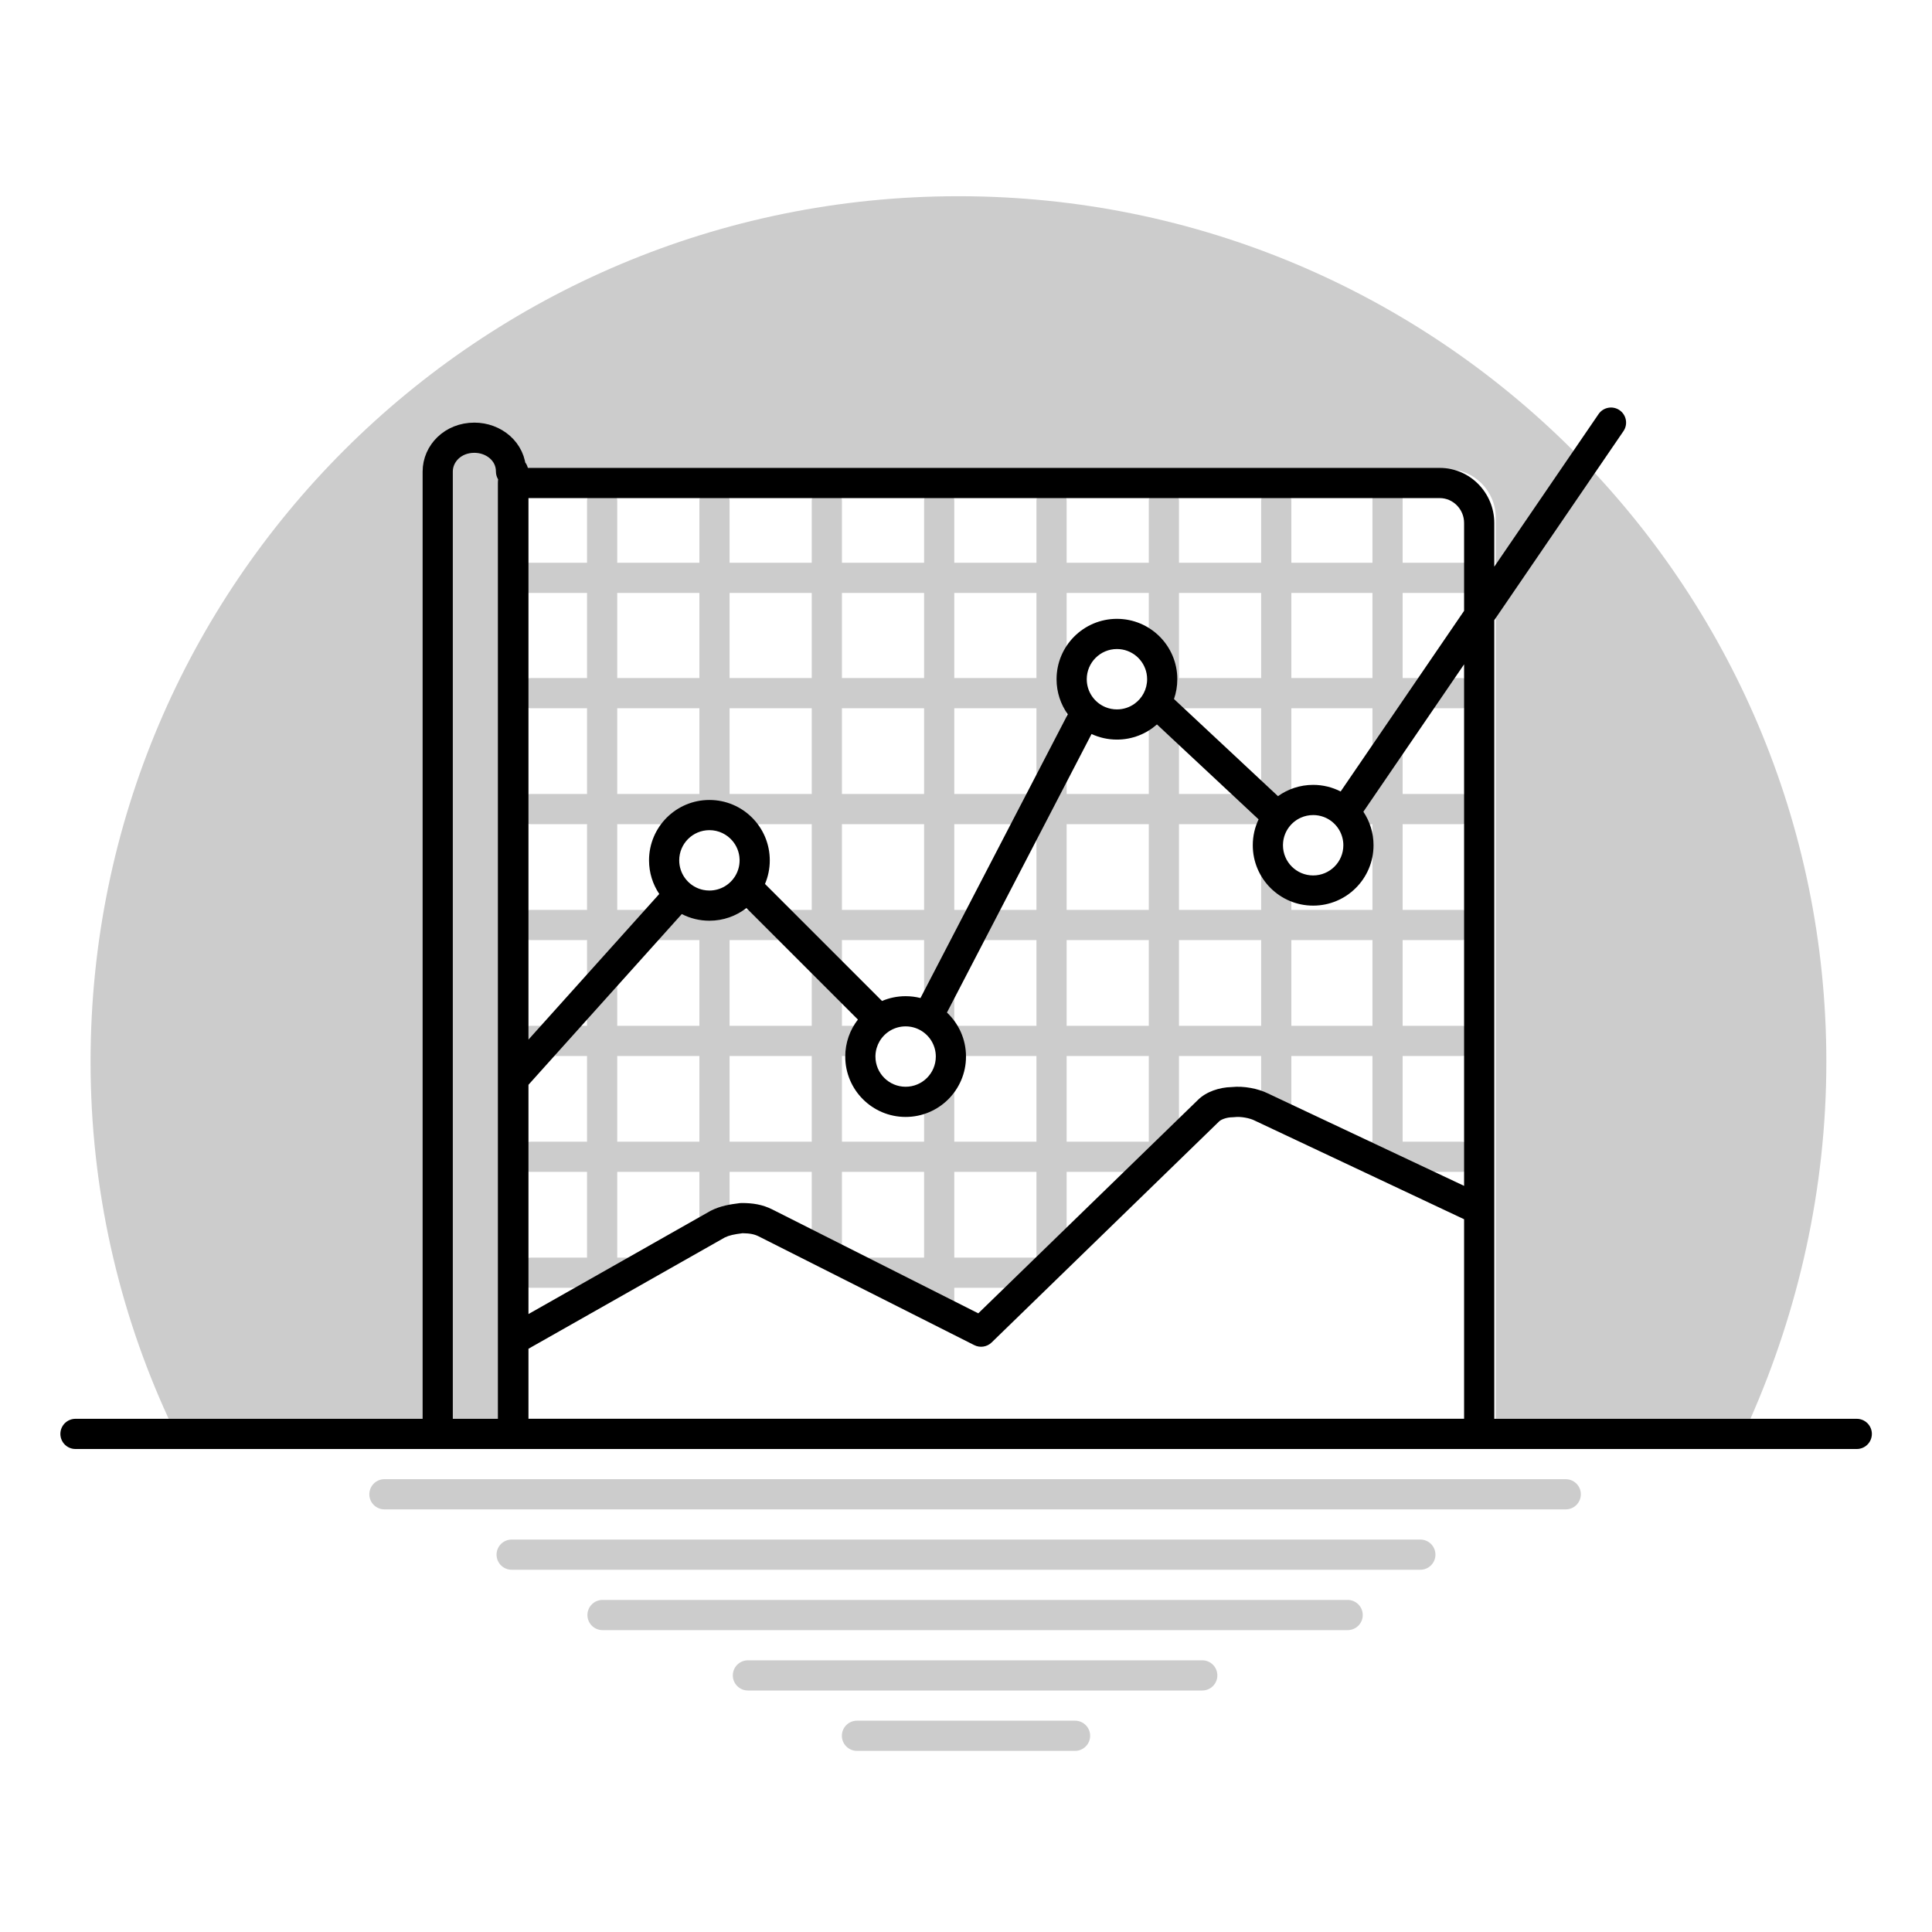
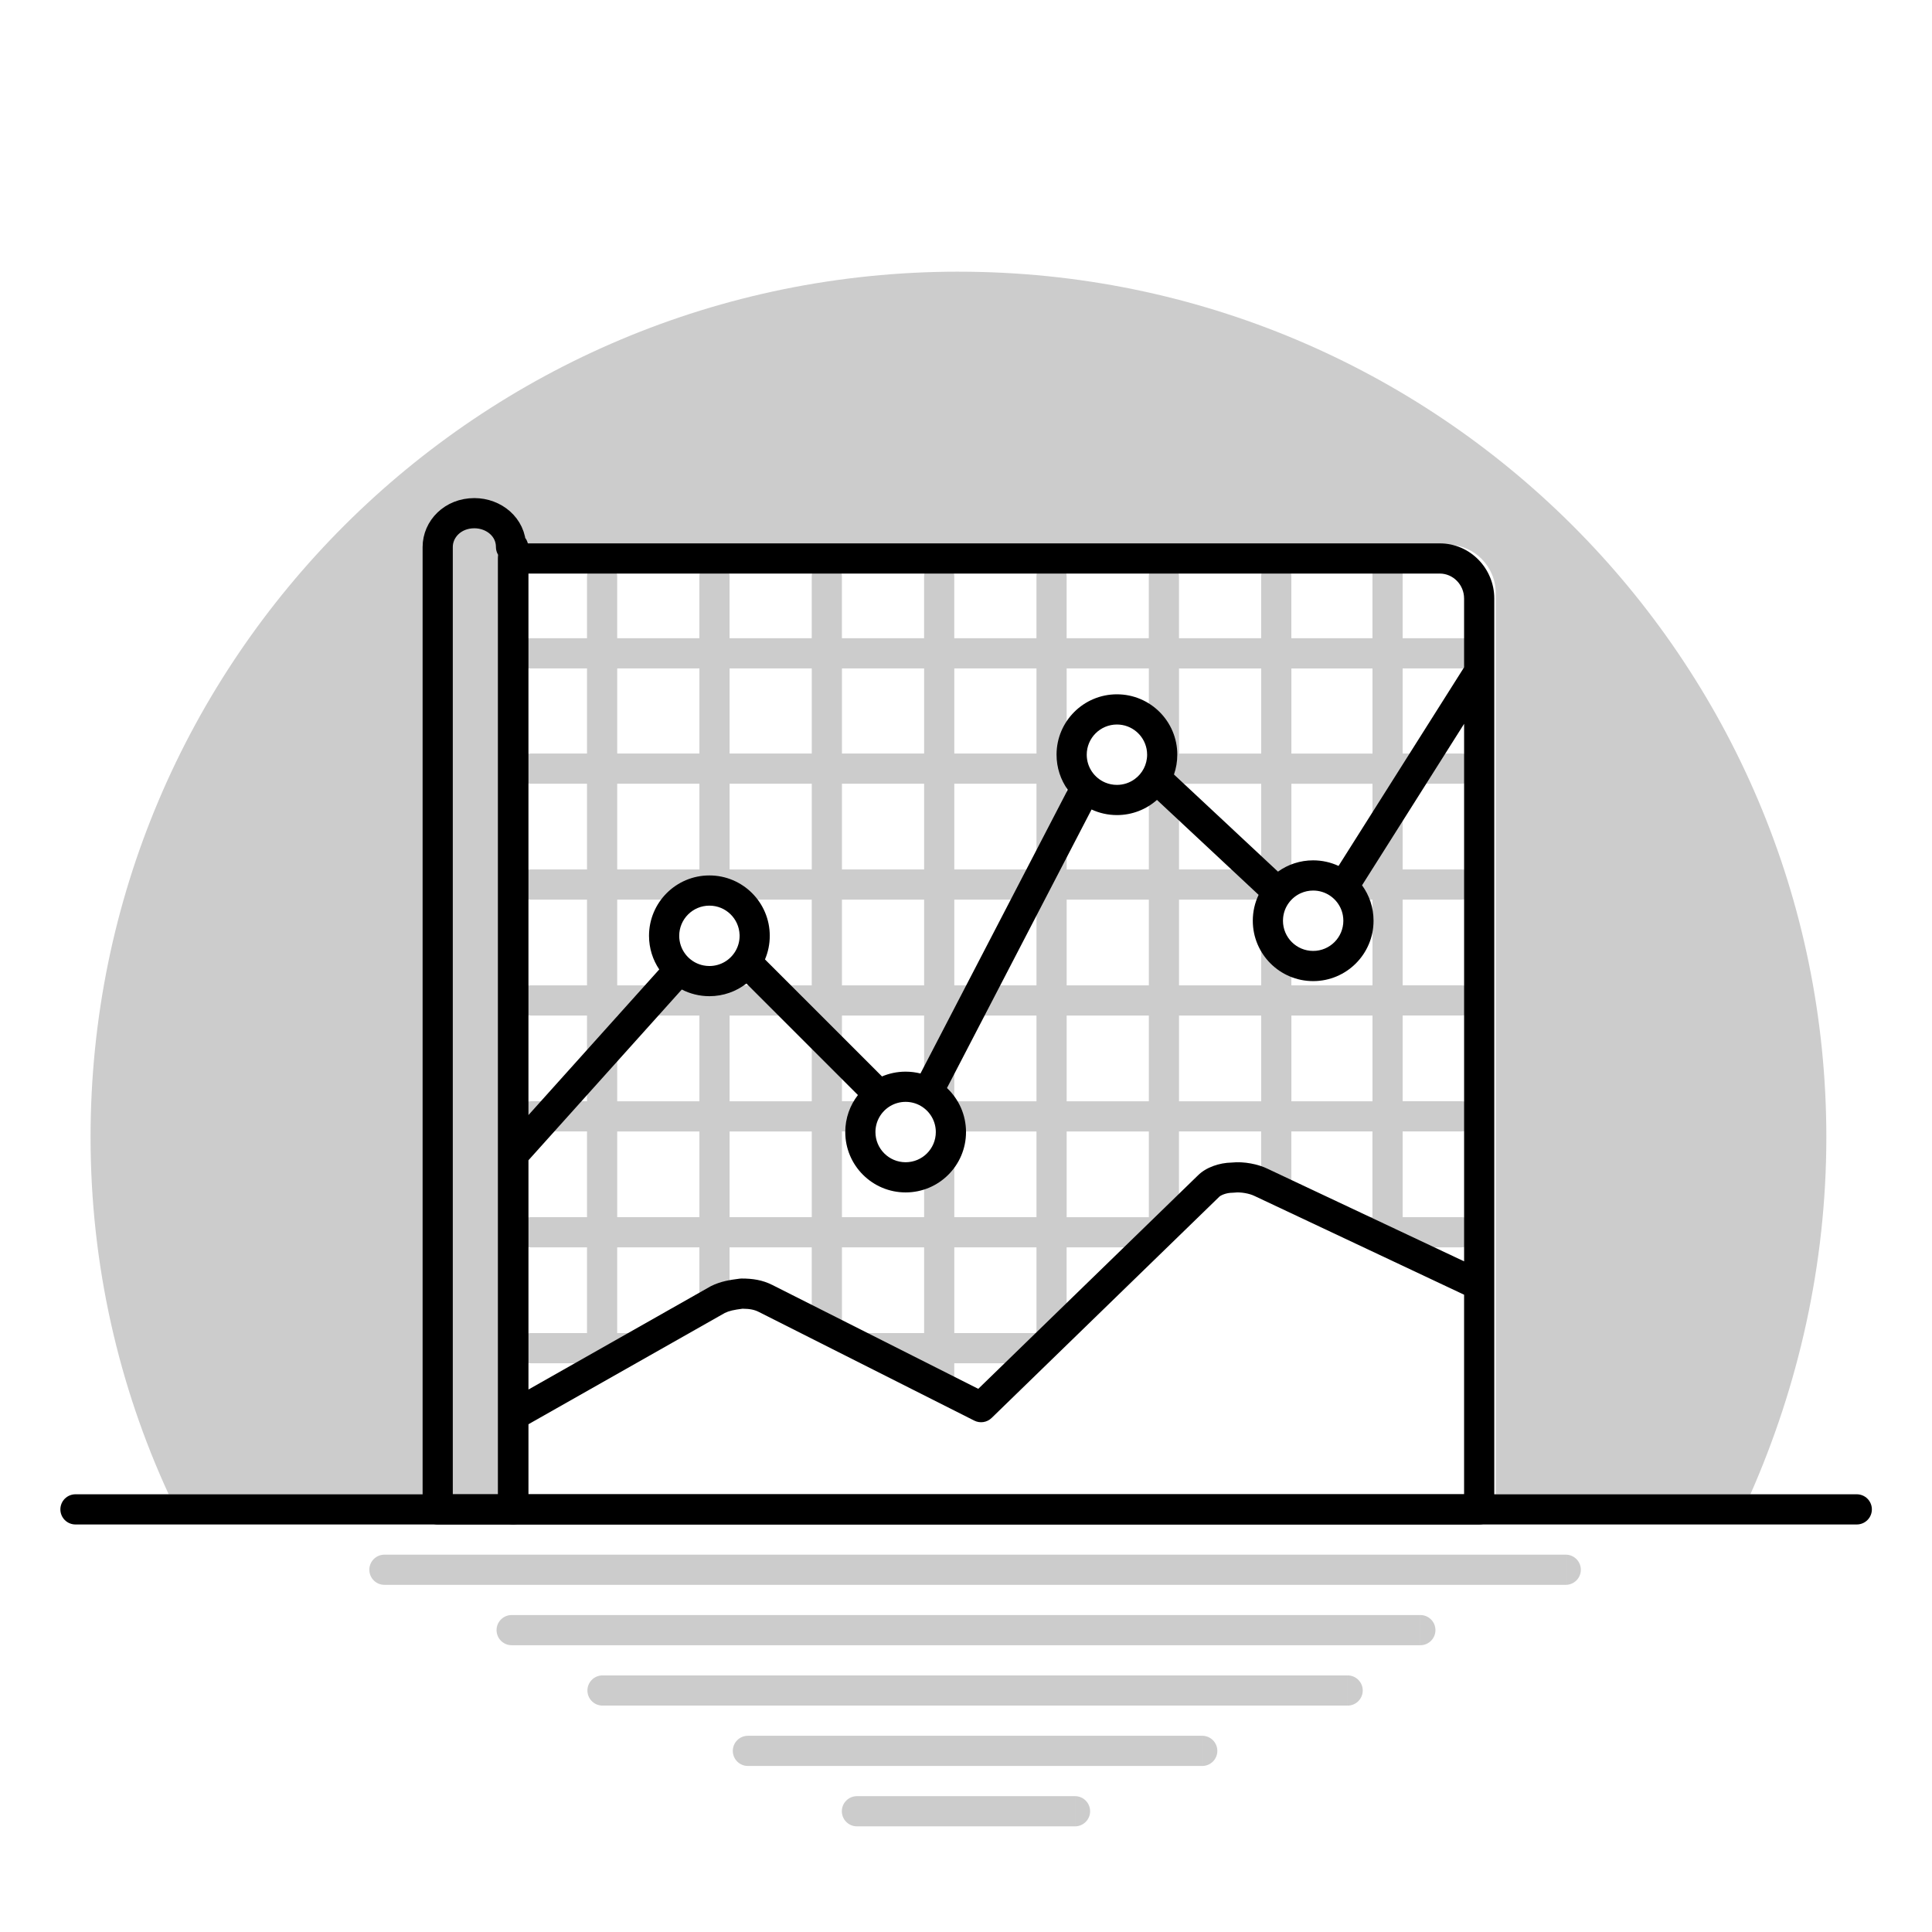
- <svg xmlns="http://www.w3.org/2000/svg" viewBox="0 0 128 128">
-   <g fill="none" fill-rule="evenodd">
-     <path fill="currentColor" d="M63.5,13 C95.269,13 121,38.662 121,70.345 C121,78.803 119.131,86.832 115.969,94 L99.097,94 L99.097,34.302 C99.097,32.539 97.677,31.097 95.941,31.097 L33.774,31.097 L33.774,94 L11.175,94 C7.869,86.832 6,78.803 6,70.345 C6,38.662 31.731,13 63.5,13 Z" opacity=".2" />
-     <path stroke="currentColor" stroke-linecap="round" stroke-linejoin="round" stroke-width="2" d="M5 95L123.016 95M33.857 31.24C33.857 29.922 32.714 29 31.429 29 30 29 29 30.054 29 31.24L29 95 34 95 34 31.24 33.857 31.24z" />
-     <path fill="currentColor" d="M92.929,32.205 C92.929,31.653 92.481,31.205 91.929,31.205 C91.376,31.205 90.929,31.653 90.929,32.205 L90.929,37.285 L85.555,37.285 L85.555,33.205 C85.555,32.653 85.107,32.205 84.555,32.205 C84.002,32.205 83.555,32.653 83.555,33.205 L83.555,37.285 L78.111,37.285 L78.111,33.205 C78.111,32.653 77.663,32.205 77.111,32.205 C76.559,32.205 76.111,32.653 76.111,33.205 L76.111,37.285 L70.667,37.285 L70.667,33.205 C70.667,32.653 70.22,32.205 69.667,32.205 C69.115,32.205 68.667,32.653 68.667,33.205 L68.667,37.285 L63.224,37.285 L63.224,33.205 C63.224,32.653 62.776,32.205 62.224,32.205 C61.671,32.205 61.224,32.653 61.224,33.205 L61.224,37.285 L55.78,37.285 L55.78,33.205 C55.78,32.653 55.332,32.205 54.78,32.205 C54.228,32.205 53.78,32.653 53.78,33.205 L53.78,37.285 L48.337,37.285 L48.337,33.205 C48.337,32.653 47.889,32.205 47.337,32.205 C46.784,32.205 46.337,32.653 46.337,33.205 L46.337,37.285 L40.893,37.285 L40.893,33.205 C40.893,32.653 40.445,32.205 39.893,32.205 C39.341,32.205 38.893,32.653 38.893,33.205 L38.893,37.285 L34.179,37.285 C33.626,37.285 33.179,37.733 33.179,38.285 C33.179,38.837 33.626,39.285 34.179,39.285 L38.893,39.285 L38.893,44.924 L35.179,44.924 C34.626,44.924 34.179,45.372 34.179,45.924 C34.179,46.476 34.626,46.924 35.179,46.924 L38.893,46.924 L38.893,52.603 L35.179,52.603 C34.626,52.603 34.179,53.051 34.179,53.603 C34.179,54.156 34.626,54.603 35.179,54.603 L38.893,54.603 L38.893,60.283 L35.179,60.283 C34.626,60.283 34.179,60.73 34.179,61.283 C34.179,61.835 34.626,62.283 35.179,62.283 L38.893,62.283 L38.893,67.962 L35.179,67.962 C34.626,67.962 34.179,68.41 34.179,68.962 C34.179,69.514 34.626,69.962 35.179,69.962 L38.893,69.962 L38.893,75.641 L35.179,75.641 C34.626,75.641 34.179,76.089 34.179,76.641 C34.179,77.194 34.626,77.641 35.179,77.641 L38.893,77.641 L38.893,83.321 L35.179,83.321 C34.626,83.321 34.179,83.768 34.179,84.321 C34.179,84.873 34.626,85.321 35.179,85.321 L38.893,85.321 L38.893,86.009 L43.636,83.321 L40.893,83.321 L40.893,77.641 L46.337,77.641 L46.337,81.79 L47.548,81.103 C47.803,80.975 48.057,80.892 48.337,80.831 L48.337,77.641 L53.78,77.641 L53.78,82.567 L59.24,85.321 L61.224,85.321 L61.224,86.321 L63.224,87.33 L63.224,85.321 L67.99,85.321 L70.667,82.719 L70.667,77.641 L75.893,77.641 L78.111,75.487 L78.111,69.962 L83.555,69.962 L83.555,73.337 C83.557,73.338 83.56,73.34 83.562,73.341 L85.555,74.279 L85.555,69.962 L90.929,69.962 L90.929,75.641 L88.445,75.641 L92.929,77.754 L92.929,77.641 L96.821,77.641 C97.374,77.641 97.821,77.194 97.821,76.641 C97.821,76.089 97.374,75.641 96.821,75.641 L92.929,75.641 L92.929,69.962 L96.821,69.962 C97.374,69.962 97.821,69.514 97.821,68.962 C97.821,68.41 97.374,67.962 96.821,67.962 L92.929,67.962 L92.929,62.283 L96.821,62.283 C97.374,62.283 97.821,61.835 97.821,61.283 C97.821,60.73 97.374,60.283 96.821,60.283 L92.929,60.283 L92.929,54.603 L96.821,54.603 C97.374,54.603 97.821,54.156 97.821,53.603 C97.821,53.051 97.374,52.603 96.821,52.603 L92.929,52.603 L92.929,46.924 L96.821,46.924 C97.374,46.924 97.821,46.476 97.821,45.924 C97.821,45.372 97.374,44.924 96.821,44.924 L92.929,44.924 L92.929,39.285 L97.821,39.285 C98.374,39.285 98.821,38.837 98.821,38.285 C98.821,37.733 98.374,37.285 97.821,37.285 L92.929,37.285 L92.929,32.205 Z M40.893,44.924 L40.893,39.285 L46.337,39.285 L46.337,44.924 L40.893,44.924 Z M40.893,52.603 L40.893,46.924 L46.337,46.924 L46.337,52.603 L40.893,52.603 Z M40.893,60.283 L40.893,54.603 L45.195,54.603 C45.697,54.225 46.322,54 47,54 C47.678,54 48.303,54.225 48.805,54.603 L53.78,54.603 L53.78,60.283 L48.337,60.283 L48.337,59.687 C47.934,59.887 47.48,60 47,60 C46.772,60 46.55,59.975 46.337,59.926 L46.337,60.283 L40.893,60.283 Z M40.893,67.962 L40.893,62.283 L46.337,62.283 L46.337,67.962 L40.893,67.962 Z M40.893,75.641 L40.893,69.962 L46.337,69.962 L46.337,75.641 L40.893,75.641 Z M48.337,75.641 L53.78,75.641 L53.78,69.962 L48.337,69.962 L48.337,75.641 Z M48.337,67.962 L53.78,67.962 L53.78,62.283 L48.337,62.283 L48.337,67.962 Z M48.337,52.603 L53.78,52.603 L53.78,46.924 L48.337,46.924 L48.337,52.603 Z M48.337,44.924 L53.78,44.924 L53.78,39.285 L48.337,39.285 L48.337,44.924 Z M55.78,44.924 L55.78,39.285 L61.224,39.285 L61.224,44.924 L55.78,44.924 Z M55.78,52.603 L55.78,46.924 L61.224,46.924 L61.224,52.603 L55.78,52.603 Z M55.78,60.283 L55.78,54.603 L61.224,54.603 L61.224,60.283 L55.78,60.283 Z M55.78,67.962 L55.78,62.283 L61.224,62.283 L61.224,67.26 C62.271,67.728 63,68.779 63,70 C63,71.221 62.271,72.272 61.224,72.74 L61.224,75.641 L55.78,75.641 L55.78,69.962 L57,69.962 C57.01,69.19 57.311,68.489 57.798,67.962 L55.78,67.962 Z M55.78,83.321 L55.78,77.641 L61.224,77.641 L61.224,83.321 L55.78,83.321 Z M63.224,83.321 L68.667,83.321 L68.667,77.641 L63.224,77.641 L63.224,83.321 Z M63.224,75.641 L68.667,75.641 L68.667,69.962 L63.224,69.962 L63.224,75.641 Z M63.224,67.962 L68.667,67.962 L68.667,62.283 L63.224,62.283 L63.224,67.962 Z M63.224,60.283 L68.667,60.283 L68.667,54.603 L63.224,54.603 L63.224,60.283 Z M63.224,52.603 L68.667,52.603 L68.667,46.924 L63.224,46.924 L63.224,52.603 Z M63.224,44.924 L68.667,44.924 L68.667,39.285 L63.224,39.285 L63.224,44.924 Z M70.667,44.924 L70.667,39.285 L76.111,39.285 L76.111,42.868 C76.66,43.412 77,44.166 77,45 C77,45.834 76.66,46.588 76.111,47.132 L76.111,52.603 L70.667,52.603 L70.667,46.924 L71.698,46.924 C71.262,46.403 71,45.732 71,45 C71,44.975 71,44.949 71.001,44.924 L70.667,44.924 Z M70.667,60.283 L70.667,54.603 L76.111,54.603 L76.111,60.283 L70.667,60.283 Z M70.667,67.962 L70.667,62.283 L76.111,62.283 L76.111,67.962 L70.667,67.962 Z M70.667,75.641 L70.667,69.962 L76.111,69.962 L76.111,75.641 L70.667,75.641 Z M78.111,67.962 L83.555,67.962 L83.555,62.283 L78.111,62.283 L78.111,67.962 Z M78.111,60.283 L83.555,60.283 L83.555,54.603 L78.111,54.603 L78.111,60.283 Z M78.111,52.603 L83.555,52.603 L83.555,46.924 L78.111,46.924 L78.111,52.603 Z M78.111,44.924 L83.555,44.924 L83.555,39.285 L78.111,39.285 L78.111,44.924 Z M85.555,44.924 L85.555,39.285 L90.929,39.285 L90.929,44.924 L85.555,44.924 Z M85.555,52.603 L85.555,46.924 L90.929,46.924 L90.929,52.603 L85.555,52.603 Z M89.656,54.603 C89.153,53.65 88.153,53 87,53 C85.343,53 84,54.343 84,56 C84,57.133 84.628,58.119 85.555,58.629 L85.555,60.283 L90.929,60.283 L90.929,54.603 L89.656,54.603 Z M85.555,67.962 L85.555,62.283 L90.929,62.283 L90.929,67.962 L85.555,67.962 Z" opacity=".2" />
-     <path fill="currentColor" d="M107.558,28.564 C107.87,28.108 107.753,27.486 107.297,27.174 C106.841,26.863 106.219,26.98 105.907,27.436 L99,37.543 L99,34.65 C99,32.655 97.393,31 95.391,31 L34,31 C33.448,31 33,31.448 33,32 L33,71.495 L33,71.504 L33,88.78 L33,88.782 L33,95 C33,95.207 33.063,95.4 33.171,95.559 C33.35,95.825 33.655,96 34,96 L98,96 C98.552,96 99,95.552 99,95 L99,80.143 L99,41.088 L107.558,28.564 Z M97,34.65 L97,40.469 L88.821,52.438 C88.275,52.158 87.656,52 87,52 C86.131,52 85.326,52.277 84.67,52.748 L77.78,46.312 C77.922,45.901 78,45.46 78,45 C78,42.791 76.209,41 74,41 C71.791,41 70,42.791 70,45 C70,45.866 70.275,46.668 70.743,47.323 L60.984,66.122 C60.669,66.042 60.34,66 60,66 C59.445,66 58.917,66.113 58.436,66.317 L50.683,58.564 C50.887,58.083 51,57.555 51,57 C51,54.791 49.209,53 47,53 C44.791,53 43,54.791 43,57 C43,57.825 43.25,58.592 43.678,59.228 L35,68.89 L35,33 L95.391,33 C96.259,33 97,33.73 97,34.65 Z M35,87.066 L35,71.883 L45.171,60.559 C45.719,60.841 46.341,61 47,61 C47.924,61 48.774,60.687 49.452,60.161 L56.839,67.548 C56.313,68.226 56,69.076 56,70 C56,72.209 57.791,74 60,74 C62.209,74 64,72.209 64,70 C64,68.85 63.515,67.814 62.738,67.084 L72.318,48.63 C72.829,48.867 73.399,49 74,49 C75.017,49 75.945,48.62 76.651,47.995 L83.385,54.285 C83.138,54.805 83,55.386 83,56 C83,58.209 84.791,60 87,60 C89.209,60 91,58.209 91,56 C91,55.178 90.752,54.414 90.327,53.779 L97,44.014 L97,78.567 L83.999,72.441 C83.368,72.127 82.416,71.933 81.596,72.021 C80.79,72.036 79.908,72.331 79.37,72.869 L64.814,87.012 L51.171,80.131 C50.509,79.797 49.863,79.703 49.134,79.703 C49.093,79.703 49.051,79.706 49.009,79.711 C48.37,79.792 47.741,79.886 47.097,80.211 C47.083,80.218 47.069,80.226 47.055,80.234 L35,87.066 Z M83.136,74.246 L97,80.778 L97,94 L35,94 L35,89.365 L48.018,81.987 C48.31,81.843 48.62,81.778 49.196,81.704 C49.699,81.709 49.992,81.776 50.271,81.916 L64.549,89.119 C64.93,89.311 65.391,89.24 65.697,88.943 L80.769,74.298 L80.782,74.285 C80.807,74.26 80.902,74.188 81.085,74.122 C81.26,74.059 81.463,74.021 81.659,74.021 C81.7,74.021 81.742,74.018 81.784,74.013 C82.214,73.959 82.807,74.08 83.112,74.234 C83.12,74.238 83.128,74.242 83.136,74.246 Z M45.586,55.586 C45.948,55.224 46.448,55 47,55 C47.612,55 48.159,55.275 48.526,55.707 C48.807,56.039 48.983,56.464 48.999,56.929 C49,56.953 49,56.976 49,57 C49,57.734 48.604,58.376 48.015,58.724 C47.717,58.899 47.37,59 47,59 C46.865,59 46.733,58.987 46.606,58.961 C45.901,58.821 45.331,58.31 45.105,57.64 C45.037,57.439 45,57.224 45,57 C45,56.448 45.224,55.948 45.586,55.586 Z M58.001,69.931 C58.013,69.587 58.112,69.264 58.276,68.985 C58.624,68.396 59.266,68 60,68 C60.744,68 61.394,68.407 61.738,69.01 C61.905,69.302 62,69.64 62,70 C62,71.105 61.105,72 60,72 C58.895,72 58,71.105 58,70 C58,69.977 58,69.954 58.001,69.931 Z M87,54 C87,54 87,54 87,54 C86.713,54 86.439,54.061 86.192,54.17 C85.547,54.455 85.081,55.071 85.01,55.802 C85.004,55.863 85,55.925 85,55.987 C85,55.992 85,55.996 85,56 C85,57.105 85.895,58 87,58 C88.105,58 89,57.105 89,56 C89,55.913 88.995,55.828 88.984,55.744 C88.887,54.989 88.37,54.365 87.674,54.116 C87.463,54.041 87.237,54 87,54 Z M74,43 C74.976,43 75.788,43.699 75.965,44.623 C75.988,44.745 76,44.871 76,45 C76,45.665 75.676,46.254 75.177,46.617 C74.846,46.858 74.44,47 74,47 C73.731,47 73.475,46.947 73.241,46.851 C72.513,46.552 72,45.836 72,45 C72,45 72,44.999 72,44.999 C72.001,43.895 72.896,43 74,43 Z" />
-     <path fill="currentColor" fill-rule="nonzero" d="M25.469,98 C24.917,98 24.469,98.448 24.469,99 C24.469,99.552 24.917,100 25.469,100 L25.469,98 Z M103.735,100 C104.287,100 104.735,99.552 104.735,99 C104.735,98.448 104.287,98 103.735,98 L103.735,100 Z M33.898,102 C33.346,102 32.898,102.448 32.898,103 C32.898,103.552 33.346,104 33.898,104 L33.898,102 Z M94.102,104 C94.654,104 95.102,103.552 95.102,103 C95.102,102.448 94.654,102 94.102,102 L94.102,104 Z M39.918,106 C39.366,106 38.918,106.448 38.918,107 C38.918,107.552 39.366,108 39.918,108 L39.918,106 Z M89.286,108 C89.838,108 90.286,107.552 90.286,107 C90.286,106.448 89.838,106 89.286,106 L89.286,108 Z M49.551,110 C48.999,110 48.551,110.448 48.551,111 C48.551,111.552 48.999,112 49.551,112 L49.551,110 Z M79.653,112 C80.205,112 80.653,111.552 80.653,111 C80.653,110.448 80.205,110 79.653,110 L79.653,112 Z M56.776,114 C56.223,114 55.776,114.448 55.776,115 C55.776,115.552 56.223,116 56.776,116 L56.776,114 Z M71.225,116 C71.777,116 72.225,115.552 72.225,115 C72.225,114.448 71.777,114 71.225,114 L71.225,116 Z M25.469,100 L103.735,100 L103.735,98 L25.469,98 L25.469,100 Z M33.898,104 L94.102,104 L94.102,102 L33.898,102 L33.898,104 Z M39.918,108 L89.286,108 L89.286,106 L39.918,106 L39.918,108 Z M49.551,112 L79.653,112 L79.653,110 L49.551,110 L49.551,112 Z M56.776,116 L71.225,116 L71.225,114 L56.776,114 L56.776,116 Z" opacity=".2" />
+ <svg xmlns="http://www.w3.org/2000/svg" fill="none" viewBox="0 0 128 128">
+   <path clip-rule="evenodd" d="m63.5 18c31.769 0 57.5 25.662 57.5 57.345 0 8.458-1.869 16.487-5.031 23.655h-16.872v-59.698c0-1.763-1.42-3.206-3.156-3.206h-62.167v62.903h-22.599c-3.306-7.168-5.175-15.197-5.175-23.655 0-31.683 25.731-57.345 57.5-57.345z" fill="currentColor" fill-opacity=".2" fill-rule="evenodd" />
+   <path d="m5 100h118.016" stroke="currentColor" stroke-linecap="round" stroke-linejoin="round" stroke-miterlimit="10" stroke-width="2" />
+   <path d="m33.857 36.24c0-1.318-1.143-2.24-2.429-2.24-1.429 0-2.429 1.054-2.429 2.24v63.76h5v-63.76z" stroke="currentColor" stroke-linecap="round" stroke-linejoin="round" stroke-miterlimit="10" stroke-width="2" />
+   <g fill="currentColor">
+     <path clip-rule="evenodd" d="m92.929 37.206c0-.552-.448-1-1-1s-1 .448-1 1v5.079h-5.374v-4.079c0-.552-.448-1-1-1s-1 .448-1 1v4.079h-5.444v-4.079c0-.552-.448-1-1-1s-1 .448-1 1v4.079h-5.444v-4.079c0-.552-.448-1-1-1s-1 .448-1 1v4.079h-5.444v-4.079c0-.552-.448-1-1-1s-1 .448-1 1v4.079h-5.444v-4.079c0-.552-.448-1-1-1s-1 .448-1 1v4.079h-5.444v-4.079c0-.552-.448-1-1-1s-1 .448-1 1v4.079h-5.444v-4.079c0-.552-.448-1-1-1s-1 .448-1 1v4.079h-4.714c-.552 0-1 .448-1 1s.448 1 1 1h4.714v5.639h-3.714c-.552 0-1 .448-1 1s.448 1 1 1h3.714v5.679h-3.714c-.552 0-1 .448-1 1s.448 1 1 1h3.714v5.679h-3.714c-.552 0-1 .448-1 1s.448 1 1 1h3.714v5.679h-3.714c-.552 0-1 .448-1 1s.448 1 1 1h3.714v5.679h-3.714c-.552 0-1 .448-1 1 0 .552.448 1 1 1h3.714v5.679h-3.714c-.552 0-1 .448-1 1s.448 1 1 1h3.714v.688l4.743-2.688h-2.743v-5.679h5.444v4.149l1.211-.687c.255-.129.509-.211.789-.272v-3.19h5.444v4.925l5.46 2.754h1.984v1l2 1.009v-2.009h4.766l2.677-2.602v-5.078h5.226l2.218-2.155v-5.525h5.444v3.375c.003.001.005.003.008.004l1.992.939v-4.317h5.374v5.679h-2.484l4.484 2.112v-.112h3.893c.552 0 1-.448 1-1 0-.552-.448-1-1-1h-3.893v-5.679h3.893c.552 0 1-.448 1-1s-.448-1-1-1h-3.893v-5.679h3.893c.552 0 1-.448 1-1s-.448-1-1-1h-3.893v-5.679h3.893c.552 0 1-.448 1-1s-.448-1-1-1h-3.893v-5.679h3.893c.552 0 1-.448 1-1s-.448-1-1-1h-3.893v-5.639h4.893c.552 0 1-.448 1-1s-.448-1-1-1h-4.893zm-52.036 12.719v-5.639h5.444v5.639zm0 7.679v-5.679h5.444v5.679zm0 7.679v-5.679h4.302c.502-.379 1.127-.603 1.805-.603s1.303.225 1.805.603h4.975v5.679h-5.444v-.596c-.402.201-.856.313-1.337.313-.228 0-.45-.025-.663-.074v.356zm0 7.679v-5.679h5.444v5.679zm0 7.679v-5.679h5.444v5.679zm7.444 0h5.444v-5.679h-5.444zm0-7.679h5.444v-5.679h-5.444zm0-15.359h5.444v-5.679h-5.444zm0-7.679h5.444v-5.639h-5.444zm7.444 0v-5.639h5.444v5.639zm0 7.679v-5.679h5.444v5.679zm0 7.679v-5.679h5.444v5.679zm0 7.679v-5.679h5.444v4.977c1.047.468 1.776 1.519 1.776 2.74s-.729 2.272-1.776 2.74v2.901h-5.444v-5.679h1.22c.009-.772.311-1.474.798-2zm0 15.359v-5.679h5.444v5.679zm7.444 0h5.444v-5.679h-5.444zm0-7.679h5.444v-5.679h-5.444zm0-7.679h5.444v-5.679h-5.444zm0-7.679h5.444v-5.679h-5.444zm0-7.679h5.444v-5.679h-5.444zm0-7.679h5.444v-5.639h-5.444zm7.444 0v-5.639h5.444v3.583c.549.544.889 1.298.889 2.132s-.34 1.588-.889 2.132v5.472h-5.444v-5.679h1.031c-.436-.521-.698-1.192-.698-1.924 0-.025 0-.051.001-.076zm0 15.359v-5.679h5.444v5.679zm0 7.679v-5.679h5.444v5.679zm0 7.679v-5.679h5.444v5.679zm7.444-7.679h5.444v-5.679h-5.444zm0-7.679h5.444v-5.679h-5.444zm0-7.679h5.444v-5.679h-5.444zm0-7.679h5.444v-5.639h-5.444zm7.444 0v-5.639h5.374v5.639zm0 7.679v-5.679h5.374v5.679zm4.101 2c-.502-.953-1.503-1.603-2.656-1.603-1.657 0-3 1.343-3 3 0 1.133.628 2.119 1.554 2.629v1.653h5.374v-5.679zm-4.101 13.359v-5.679h5.374v5.679z" fill-opacity=".2" fill-rule="evenodd" />
+     <path clip-rule="evenodd" d="m33 37c0-.552.448-1 1-1h61.391c2.002 0 3.609 1.655 3.609 3.65v4.835c0.0.011 0.0.021 0 .032v40.626 14.857c0 .552-.448 1-1 1h-64c-.345 0-.649-.175-.829-.441-.108-.159-.171-.352-.171-.559v-6.218-.002-17.276-.009zm64 2.65v4.561l-8.318 13.159c-.511-.237-1.081-.37-1.683-.37-.869 0-1.674.277-2.33.748l-6.89-6.436c.143-.411.22-.853.22-1.312 0-2.209-1.791-4-4-4s-4 1.791-4 4c0 .866.275 1.668.743 2.323l-9.759 18.799c-.315-.08-.644-.122-.984-.122-.555 0-1.083.113-1.564.317l-7.753-7.753c.204-.48.317-1.009.317-1.564 0-2.209-1.791-4-4-4s-4 1.791-4 4c0 .825.25 1.592.678 2.228l-8.678 9.662v-35.89h60.391c.868 0 1.609.73 1.609 1.65zm-62 52.416v-15.183l10.171-11.325c.548.282 1.17.442 1.829.442.924 0 1.774-.313 2.452-.839l7.388 7.388c-.526.677-.839 1.528-.839 2.452 0 2.209 1.791 4 4 4s4-1.791 4-4c0-1.15-.485-2.187-1.262-2.916l9.58-18.454c.511.237 1.081.37 1.682.37 1.017 0 1.946-.38 2.651-1.005l6.734 6.29c-.247.52-.385 1.101-.385 1.715 0 2.209 1.791 4 4 4s4-1.791 4-4c0-.877-.282-1.689-.762-2.348l6.762-10.698v35.613l-13.001-6.125c-.631-.314-1.584-.508-2.404-.42-.806.015-1.688.31-2.227.848l-14.556 14.143-13.643-6.881c-.662-.334-1.308-.427-2.037-.427-.042 0-.084.003-.125.008-.639.081-1.268.175-1.912.499-.014.007-.029.015-.043.023zm48.136-12.82 13.864 6.532v13.223h-62v-4.635l13.018-7.378c.292-.143.603-.209 1.178-.283.503.005.797.072 1.075.213l14.279 7.202c.381.192.841.121 1.147-.176l15.072-14.645.013-.013c.024-.025.119-.097.303-.163.174-.063.377-.101.573-.101.042 0 .084-.003.125-.008.43-.054 1.023.067 1.328.221.008.004.016.008.024.012zm-34.137-17.316c-.037-1.072-.918-1.929-1.999-1.929-1.105 0-2 .895-2 2 0 .224.037.439.105.64.226.67.797 1.181 1.502 1.321.127.025.259.039.394.039.37 0 .717-.101 1.015-.276.59-.348.985-.99.985-1.724 0-.024-0-.047-.001-.071zm9.001 13.071c0-.37.101-.717.276-1.015.348-.59.99-.985 1.724-.985.744 0 1.394.407 1.738 1.01.167.292.262.63.262.99 0 1.105-.895 2-2 2s-2-.895-2-2zm29.595-15.91c-.188-.059-.388-.09-.595-.09-.287 0-.561.061-.808.17-.645.285-1.111.901-1.182 1.632-.006.065-.01.131-.01.198 0 1.105.895 2 2 2s2-.895 2-2c0-.117-.01-.231-.029-.343-.128-.744-.668-1.347-1.375-1.567zm-13.595-11.09c.976 0 1.788.699 1.965 1.623.023.122.035.248.035.377 0 .665-.324 1.254-.824 1.617-.33.241-.737.383-1.177.383-.269 0-.525-.053-.759-.149-.728-.299-1.241-1.015-1.241-1.851 0-0 0-.001 0-.001.001-1.104.896-1.999 2-1.999z" fill-rule="evenodd" />
+     <path d="m25.469 103c-.552 0-1 .448-1 1s.448 1 1 1zm78.266 2c.552 0 1-.448 1-1s-.448-1-1-1zm-69.837 2c-.552 0-1 .448-1 1s.448 1 1 1zm60.204 2c.552 0 1-.448 1-1s-.448-1-1-1zm-54.184 2c-.552 0-1 .448-1 1s.448 1 1 1zm49.367 2c.552 0 1-.448 1-1s-.448-1-1-1zm-39.735 2c-.552 0-1 .448-1 1s.448 1 1 1zm30.102 2c.552 0 1-.448 1-1s-.448-1-1-1zm-22.878 2c-.552 0-1 .448-1 1s.448 1 1 1zm14.449 2c.552 0 1-.448 1-1s-.448-1-1-1zm-45.755-16h78.266v-2h-78.266zm8.428 4h60.204v-2h-60.204zm6.02 4h49.367v-2h-49.367zm9.633 4h30.102v-2h-30.102zm7.224 4h14.449v-2h-14.449z" fill-opacity=".2" />
  </g>
</svg>
